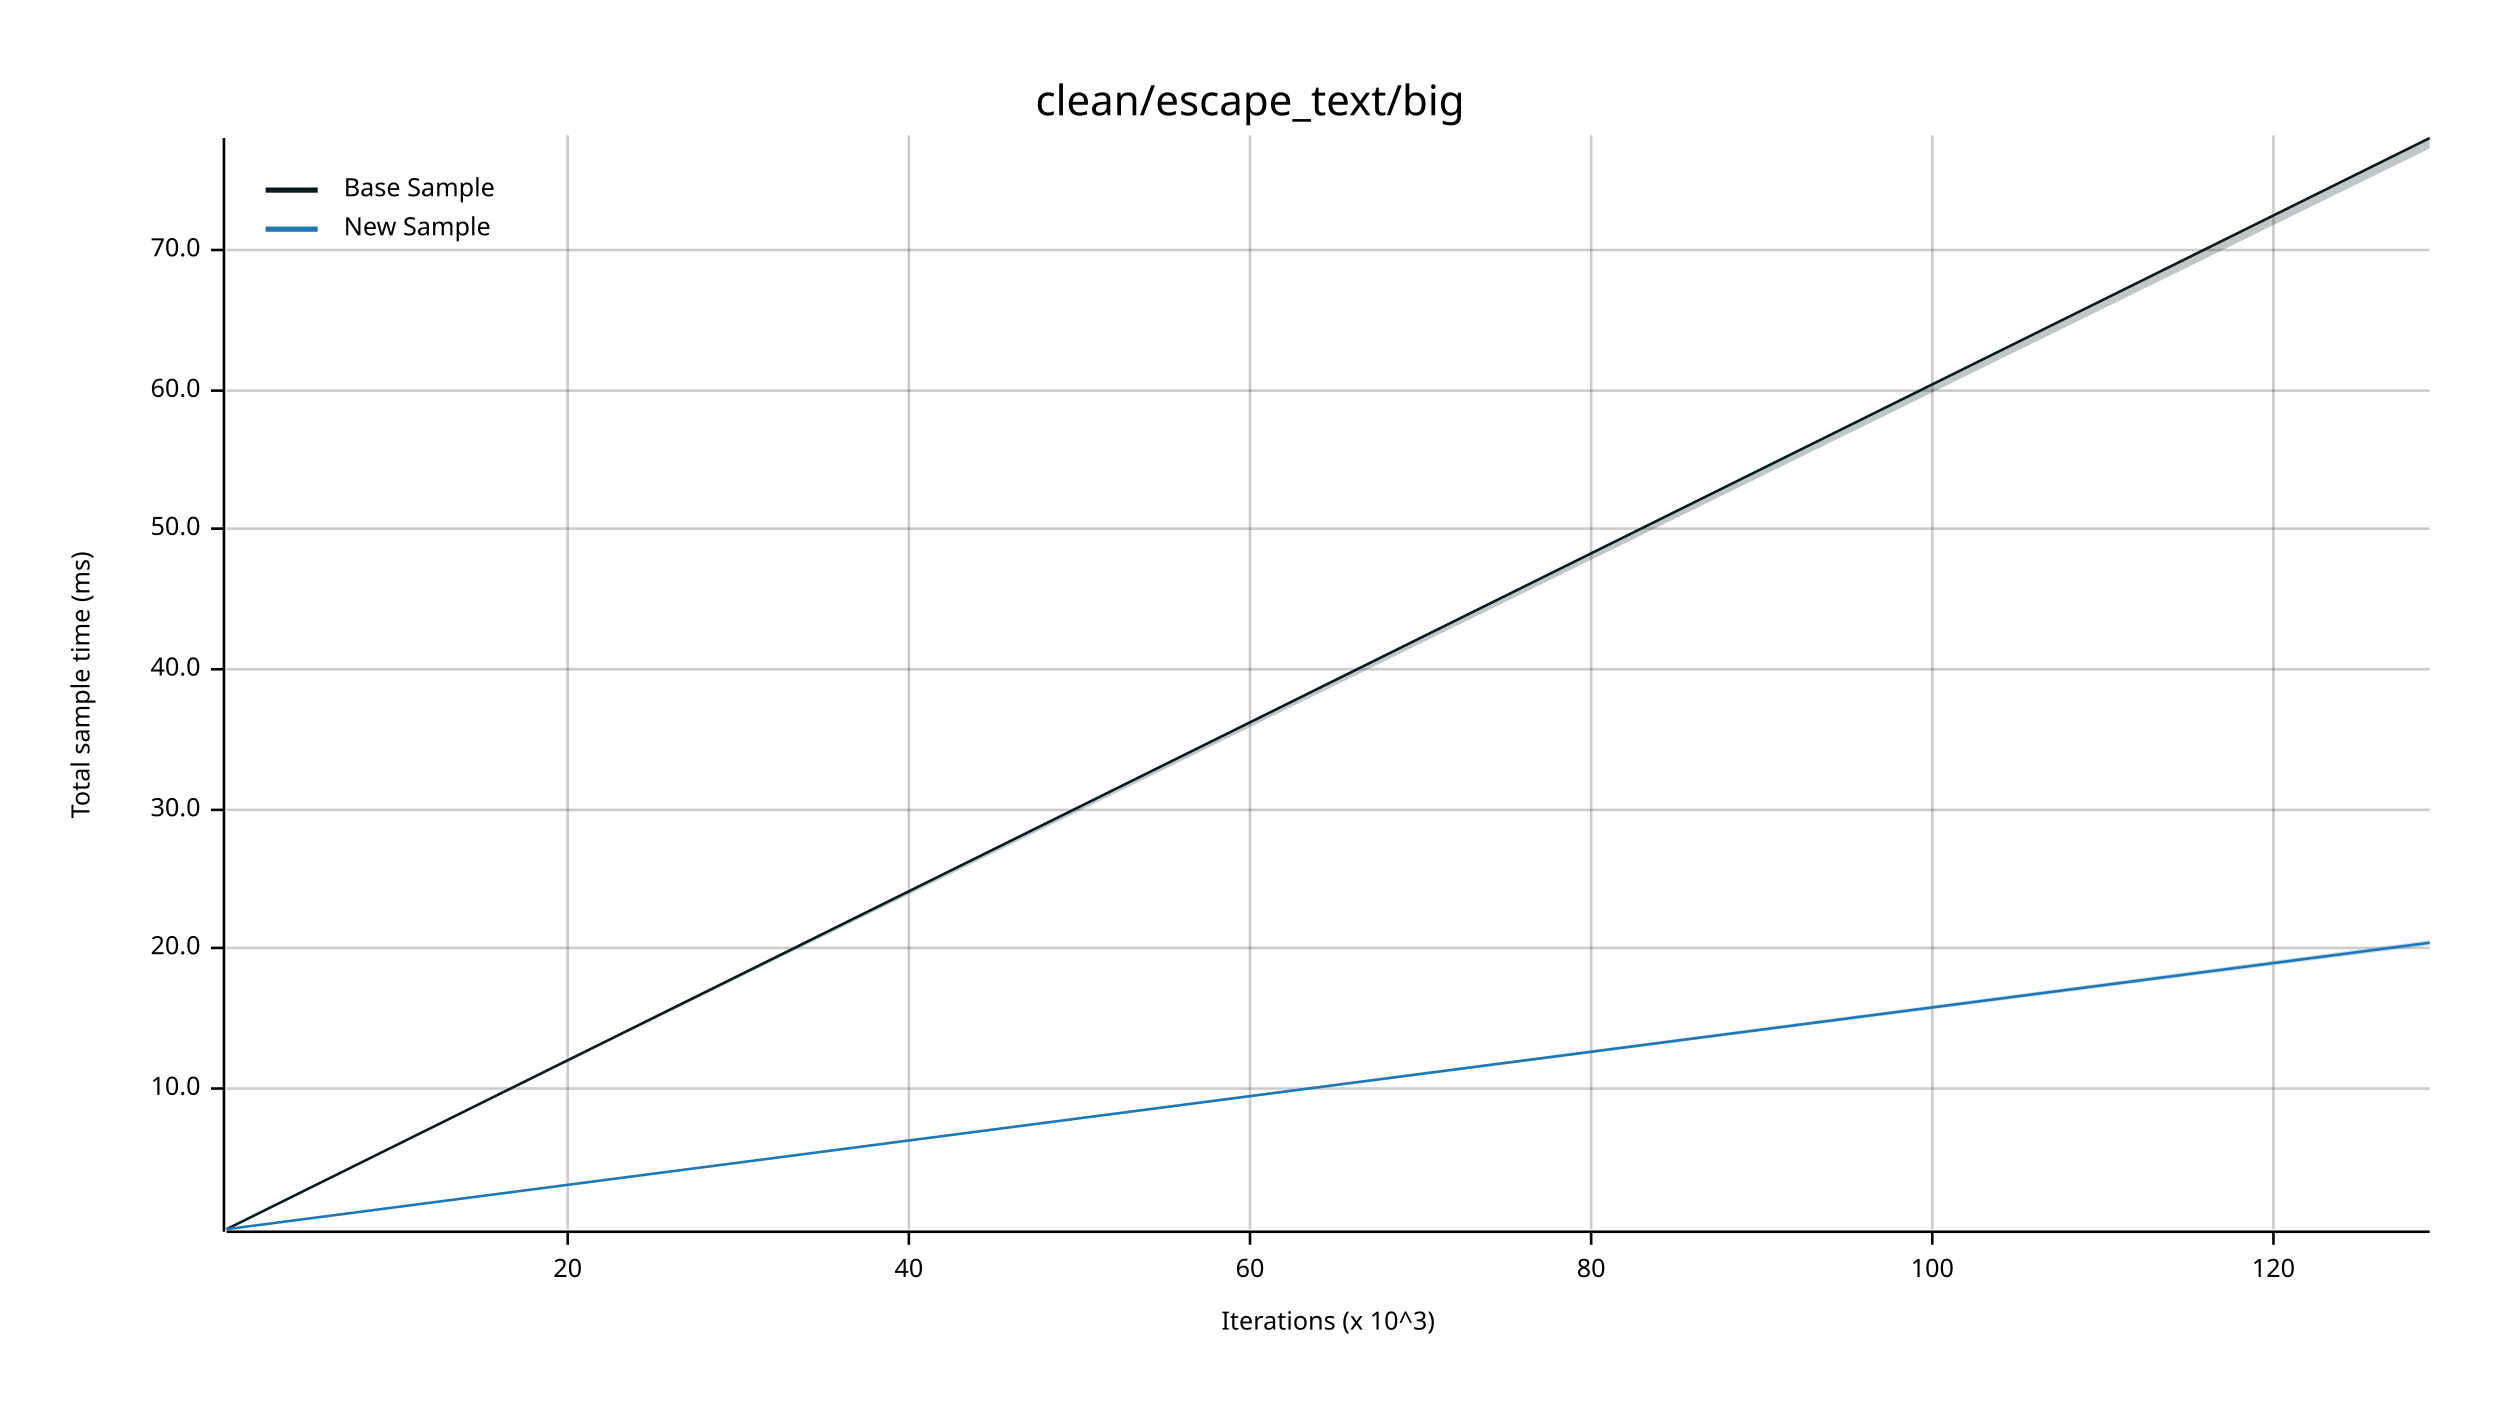
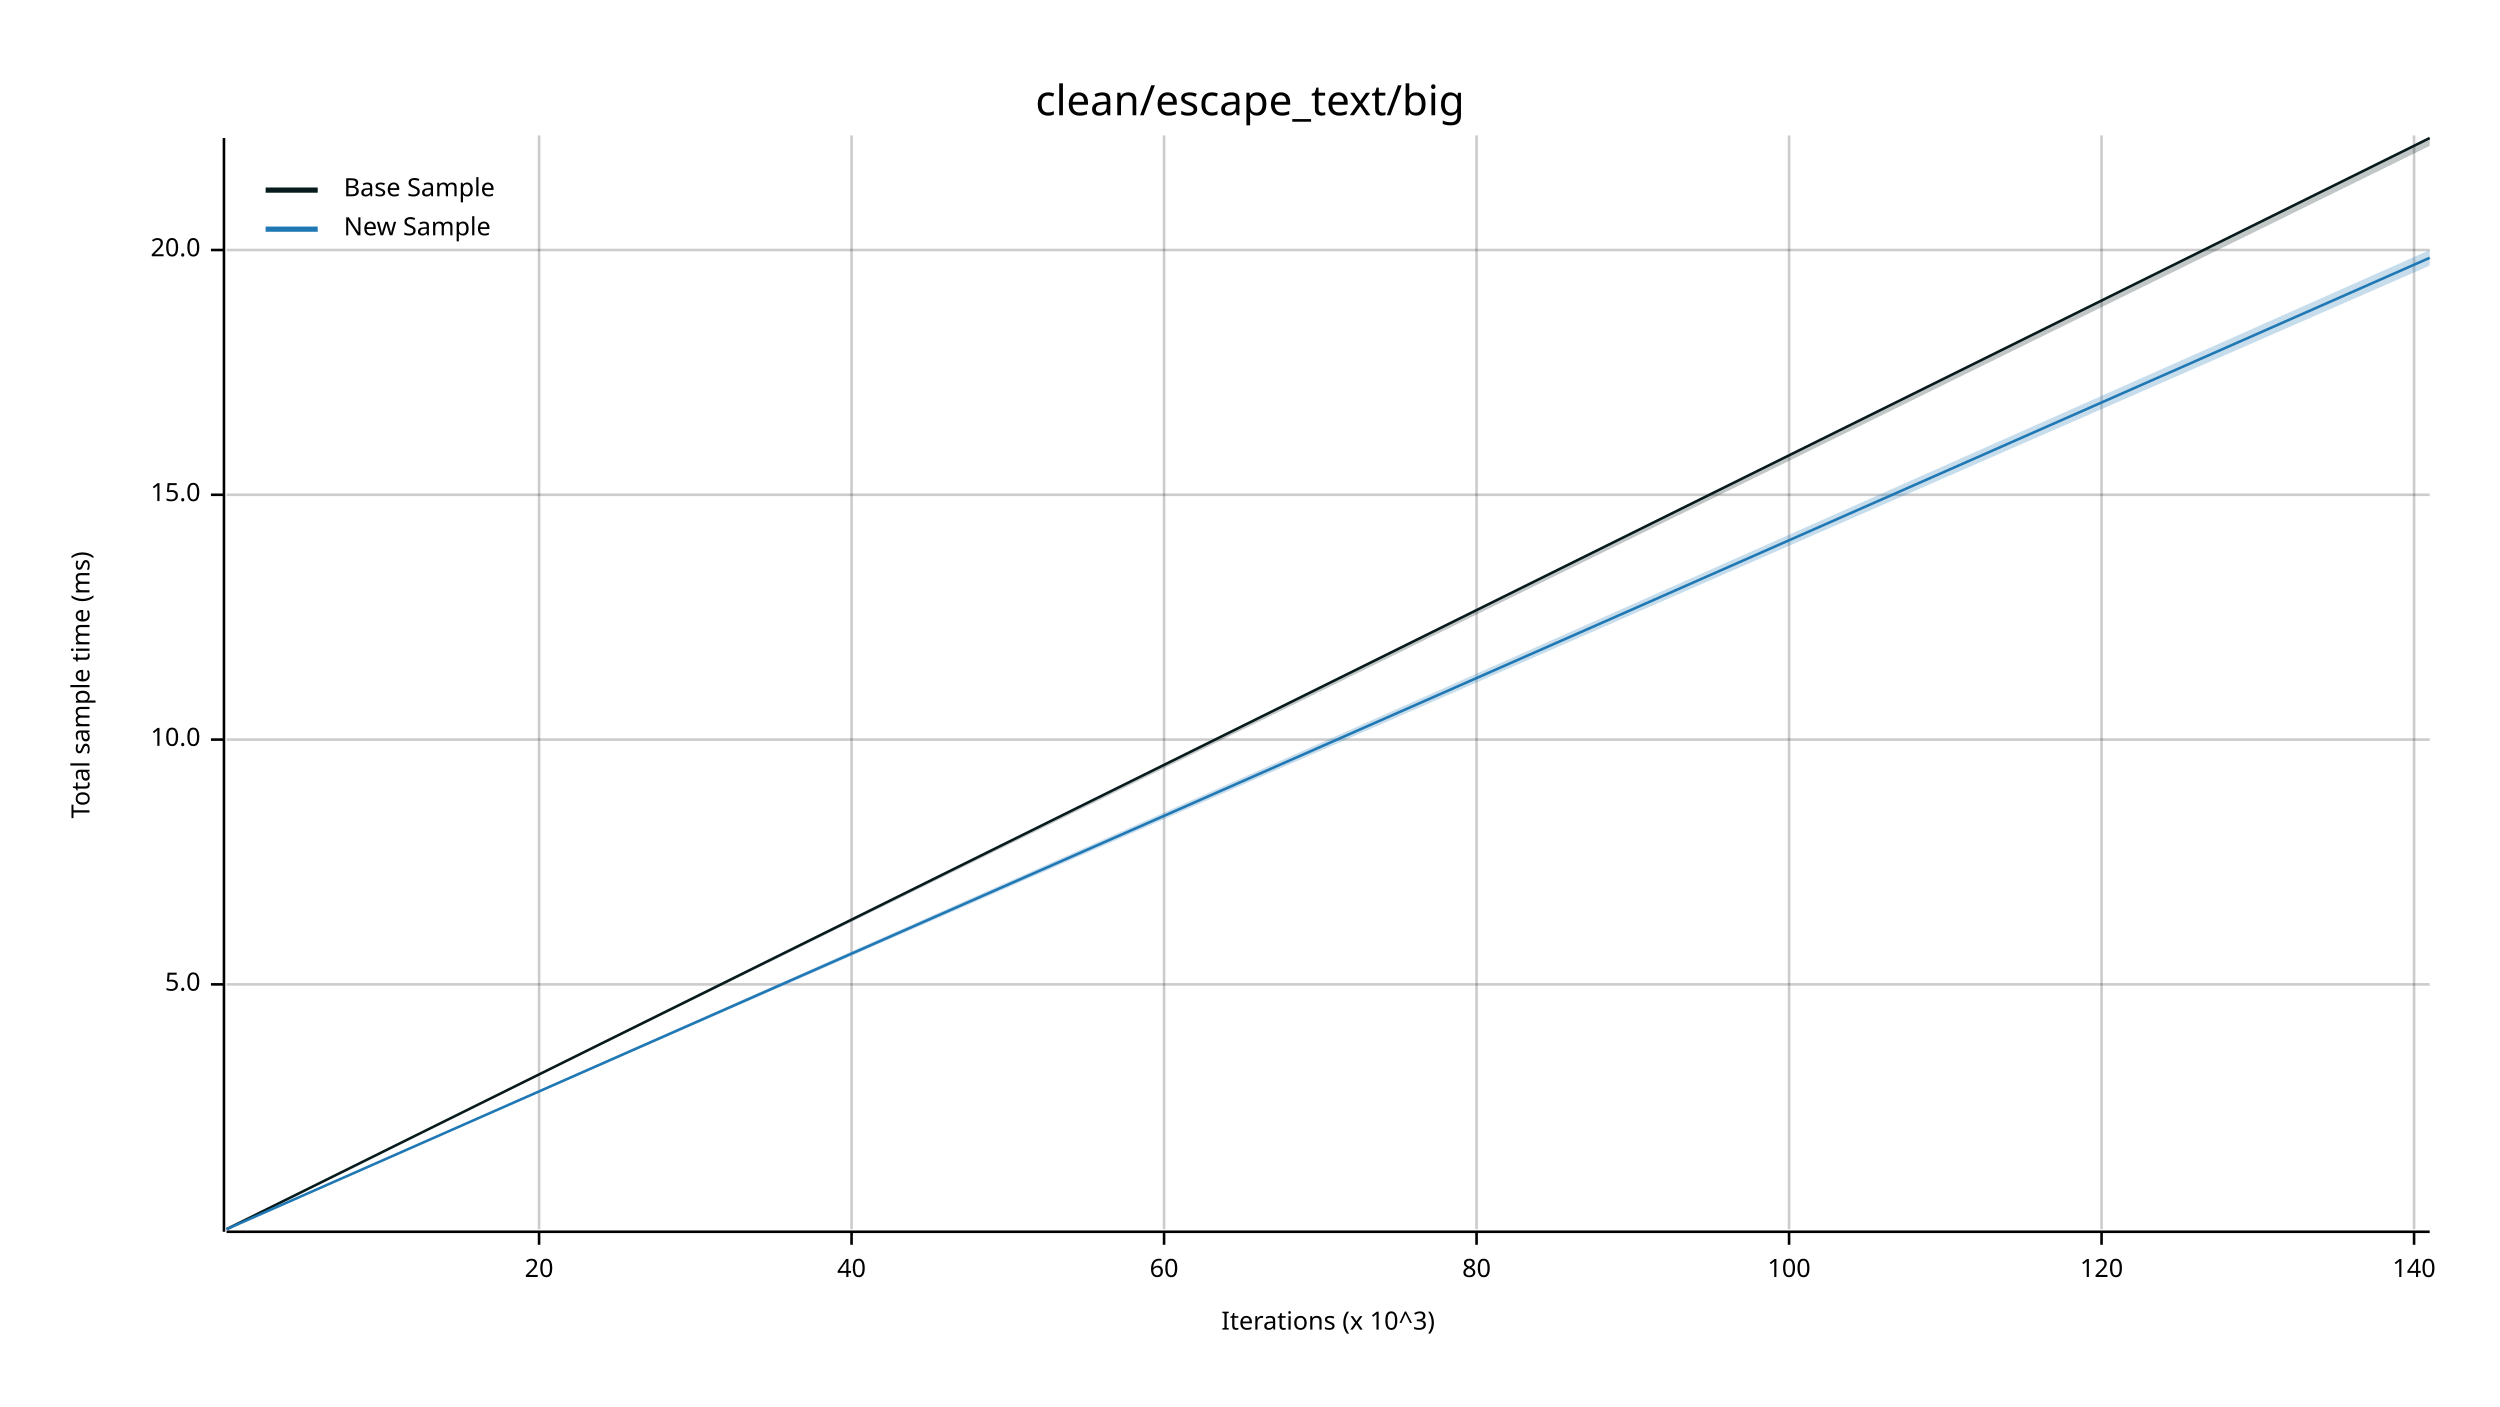
<svg xmlns="http://www.w3.org/2000/svg" width="960" height="540" viewBox="0 0 960 540">
  <text x="480" y="32" dy="0.76em" text-anchor="middle" font-family="sans-serif" font-size="16.129" opacity="1" fill="#000000">
clean/escape_text/big
</text>
  <text x="27" y="263" dy="0.76em" text-anchor="middle" font-family="sans-serif" font-size="9.677" opacity="1" fill="#000000" transform="rotate(270, 27, 263)">
Total sample time (ms)
</text>
  <text x="510" y="513" dy="-0.5ex" text-anchor="middle" font-family="sans-serif" font-size="9.677" opacity="1" fill="#000000">
Iterations (x 10^3)
</text>
-   <line opacity="0.2" stroke="#000000" stroke-width="1" x1="218" y1="472" x2="218" y2="52" />
-   <line opacity="0.2" stroke="#000000" stroke-width="1" x1="349" y1="472" x2="349" y2="52" />
-   <line opacity="0.2" stroke="#000000" stroke-width="1" x1="480" y1="472" x2="480" y2="52" />
-   <line opacity="0.2" stroke="#000000" stroke-width="1" x1="611" y1="472" x2="611" y2="52" />
-   <line opacity="0.2" stroke="#000000" stroke-width="1" x1="742" y1="472" x2="742" y2="52" />
-   <line opacity="0.2" stroke="#000000" stroke-width="1" x1="873" y1="472" x2="873" y2="52" />
-   <line opacity="0.2" stroke="#000000" stroke-width="1" x1="87" y1="418" x2="933" y2="418" />
-   <line opacity="0.2" stroke="#000000" stroke-width="1" x1="87" y1="364" x2="933" y2="364" />
-   <line opacity="0.2" stroke="#000000" stroke-width="1" x1="87" y1="311" x2="933" y2="311" />
-   <line opacity="0.2" stroke="#000000" stroke-width="1" x1="87" y1="257" x2="933" y2="257" />
-   <line opacity="0.2" stroke="#000000" stroke-width="1" x1="87" y1="203" x2="933" y2="203" />
-   <line opacity="0.2" stroke="#000000" stroke-width="1" x1="87" y1="150" x2="933" y2="150" />
+   <line opacity="0.2" stroke="#000000" stroke-width="1" x1="207" y1="472" x2="207" y2="52" />
+   <line opacity="0.2" stroke="#000000" stroke-width="1" x1="327" y1="472" x2="327" y2="52" />
+   <line opacity="0.2" stroke="#000000" stroke-width="1" x1="447" y1="472" x2="447" y2="52" />
+   <line opacity="0.2" stroke="#000000" stroke-width="1" x1="567" y1="472" x2="567" y2="52" />
+   <line opacity="0.2" stroke="#000000" stroke-width="1" x1="687" y1="472" x2="687" y2="52" />
+   <line opacity="0.2" stroke="#000000" stroke-width="1" x1="807" y1="472" x2="807" y2="52" />
+   <line opacity="0.2" stroke="#000000" stroke-width="1" x1="927" y1="472" x2="927" y2="52" />
+   <line opacity="0.2" stroke="#000000" stroke-width="1" x1="87" y1="378" x2="933" y2="378" />
+   <line opacity="0.2" stroke="#000000" stroke-width="1" x1="87" y1="284" x2="933" y2="284" />
+   <line opacity="0.2" stroke="#000000" stroke-width="1" x1="87" y1="190" x2="933" y2="190" />
  <line opacity="0.2" stroke="#000000" stroke-width="1" x1="87" y1="96" x2="933" y2="96" />
  <polyline fill="none" opacity="1" stroke="#000000" stroke-width="1" points="86,53 86,473 " />
-   <text x="77" y="418" dy="0.5ex" text-anchor="end" font-family="sans-serif" font-size="9.677" opacity="1" fill="#000000">
+   <text x="77" y="378" dy="0.5ex" text-anchor="end" font-family="sans-serif" font-size="9.677" opacity="1" fill="#000000">
+ 5.0
+ </text>
+   <polyline fill="none" opacity="1" stroke="#000000" stroke-width="1" points="81,378 86,378 " />
+   <text x="77" y="284" dy="0.5ex" text-anchor="end" font-family="sans-serif" font-size="9.677" opacity="1" fill="#000000">
10.0
</text>
-   <polyline fill="none" opacity="1" stroke="#000000" stroke-width="1" points="81,418 86,418 " />
-   <text x="77" y="364" dy="0.5ex" text-anchor="end" font-family="sans-serif" font-size="9.677" opacity="1" fill="#000000">
+   <polyline fill="none" opacity="1" stroke="#000000" stroke-width="1" points="81,284 86,284 " />
+   <text x="77" y="190" dy="0.5ex" text-anchor="end" font-family="sans-serif" font-size="9.677" opacity="1" fill="#000000">
+ 15.0
+ </text>
+   <polyline fill="none" opacity="1" stroke="#000000" stroke-width="1" points="81,190 86,190 " />
+   <text x="77" y="96" dy="0.5ex" text-anchor="end" font-family="sans-serif" font-size="9.677" opacity="1" fill="#000000">
20.0
- </text>
-   <polyline fill="none" opacity="1" stroke="#000000" stroke-width="1" points="81,364 86,364 " />
-   <text x="77" y="311" dy="0.5ex" text-anchor="end" font-family="sans-serif" font-size="9.677" opacity="1" fill="#000000">
- 30.0
- </text>
-   <polyline fill="none" opacity="1" stroke="#000000" stroke-width="1" points="81,311 86,311 " />
-   <text x="77" y="257" dy="0.5ex" text-anchor="end" font-family="sans-serif" font-size="9.677" opacity="1" fill="#000000">
- 40.0
- </text>
-   <polyline fill="none" opacity="1" stroke="#000000" stroke-width="1" points="81,257 86,257 " />
-   <text x="77" y="203" dy="0.5ex" text-anchor="end" font-family="sans-serif" font-size="9.677" opacity="1" fill="#000000">
- 50.0
- </text>
-   <polyline fill="none" opacity="1" stroke="#000000" stroke-width="1" points="81,203 86,203 " />
-   <text x="77" y="150" dy="0.5ex" text-anchor="end" font-family="sans-serif" font-size="9.677" opacity="1" fill="#000000">
- 60.0
- </text>
-   <polyline fill="none" opacity="1" stroke="#000000" stroke-width="1" points="81,150 86,150 " />
-   <text x="77" y="96" dy="0.5ex" text-anchor="end" font-family="sans-serif" font-size="9.677" opacity="1" fill="#000000">
- 70.0
</text>
  <polyline fill="none" opacity="1" stroke="#000000" stroke-width="1" points="81,96 86,96 " />
  <polyline fill="none" opacity="1" stroke="#000000" stroke-width="1" points="87,473 933,473 " />
-   <text x="218" y="483" dy="0.76em" text-anchor="middle" font-family="sans-serif" font-size="9.677" opacity="1" fill="#000000">
+   <text x="207" y="483" dy="0.76em" text-anchor="middle" font-family="sans-serif" font-size="9.677" opacity="1" fill="#000000">
20
</text>
-   <polyline fill="none" opacity="1" stroke="#000000" stroke-width="1" points="218,473 218,478 " />
-   <text x="349" y="483" dy="0.76em" text-anchor="middle" font-family="sans-serif" font-size="9.677" opacity="1" fill="#000000">
+   <polyline fill="none" opacity="1" stroke="#000000" stroke-width="1" points="207,473 207,478 " />
+   <text x="327" y="483" dy="0.76em" text-anchor="middle" font-family="sans-serif" font-size="9.677" opacity="1" fill="#000000">
40
</text>
-   <polyline fill="none" opacity="1" stroke="#000000" stroke-width="1" points="349,473 349,478 " />
-   <text x="480" y="483" dy="0.76em" text-anchor="middle" font-family="sans-serif" font-size="9.677" opacity="1" fill="#000000">
+   <polyline fill="none" opacity="1" stroke="#000000" stroke-width="1" points="327,473 327,478 " />
+   <text x="447" y="483" dy="0.76em" text-anchor="middle" font-family="sans-serif" font-size="9.677" opacity="1" fill="#000000">
60
</text>
-   <polyline fill="none" opacity="1" stroke="#000000" stroke-width="1" points="480,473 480,478 " />
-   <text x="611" y="483" dy="0.76em" text-anchor="middle" font-family="sans-serif" font-size="9.677" opacity="1" fill="#000000">
+   <polyline fill="none" opacity="1" stroke="#000000" stroke-width="1" points="447,473 447,478 " />
+   <text x="567" y="483" dy="0.76em" text-anchor="middle" font-family="sans-serif" font-size="9.677" opacity="1" fill="#000000">
80
</text>
-   <polyline fill="none" opacity="1" stroke="#000000" stroke-width="1" points="611,473 611,478 " />
-   <text x="742" y="483" dy="0.76em" text-anchor="middle" font-family="sans-serif" font-size="9.677" opacity="1" fill="#000000">
+   <polyline fill="none" opacity="1" stroke="#000000" stroke-width="1" points="567,473 567,478 " />
+   <text x="687" y="483" dy="0.76em" text-anchor="middle" font-family="sans-serif" font-size="9.677" opacity="1" fill="#000000">
100
</text>
-   <polyline fill="none" opacity="1" stroke="#000000" stroke-width="1" points="742,473 742,478 " />
-   <text x="873" y="483" dy="0.76em" text-anchor="middle" font-family="sans-serif" font-size="9.677" opacity="1" fill="#000000">
+   <polyline fill="none" opacity="1" stroke="#000000" stroke-width="1" points="687,473 687,478 " />
+   <text x="807" y="483" dy="0.76em" text-anchor="middle" font-family="sans-serif" font-size="9.677" opacity="1" fill="#000000">
120
</text>
-   <polyline fill="none" opacity="1" stroke="#000000" stroke-width="1" points="873,473 873,478 " />
+   <polyline fill="none" opacity="1" stroke="#000000" stroke-width="1" points="807,473 807,478 " />
+   <text x="927" y="483" dy="0.76em" text-anchor="middle" font-family="sans-serif" font-size="9.677" opacity="1" fill="#000000">
+ 140
+ </text>
+   <polyline fill="none" opacity="1" stroke="#000000" stroke-width="1" points="927,473 927,478 " />
  <polyline fill="none" opacity="1" stroke="#071A1C" stroke-width="1" points="87,472 933,53 " />
-   <polygon opacity="0.25" fill="#071A1C" points="87,472 933,57 933,53 " />
-   <polyline fill="none" opacity="1" stroke="#1F78B4" stroke-width="1" points="87,472 933,362 " />
-   <polygon opacity="0.25" fill="#1F78B4" points="87,472 933,363 933,361 " />
+   <polygon opacity="0.25" fill="#071A1C" points="87,472 933,56 933,53 " />
+   <polyline fill="none" opacity="1" stroke="#1F78B4" stroke-width="1" points="87,472 933,99 " />
+   <polygon opacity="0.25" fill="#1F78B4" points="87,472 933,102 933,96 " />
  <text x="132" y="68" dy="0.76em" text-anchor="start" font-family="sans-serif" font-size="9.677" opacity="1" fill="#000000">
Base Sample
</text>
  <text x="132" y="83" dy="0.76em" text-anchor="start" font-family="sans-serif" font-size="9.677" opacity="1" fill="#000000">
New Sample
</text>
  <polyline fill="none" opacity="1" stroke="#071A1C" stroke-width="2" points="102,73 122,73 " />
  <polyline fill="none" opacity="1" stroke="#1F78B4" stroke-width="2" points="102,88 122,88 " />
</svg>
